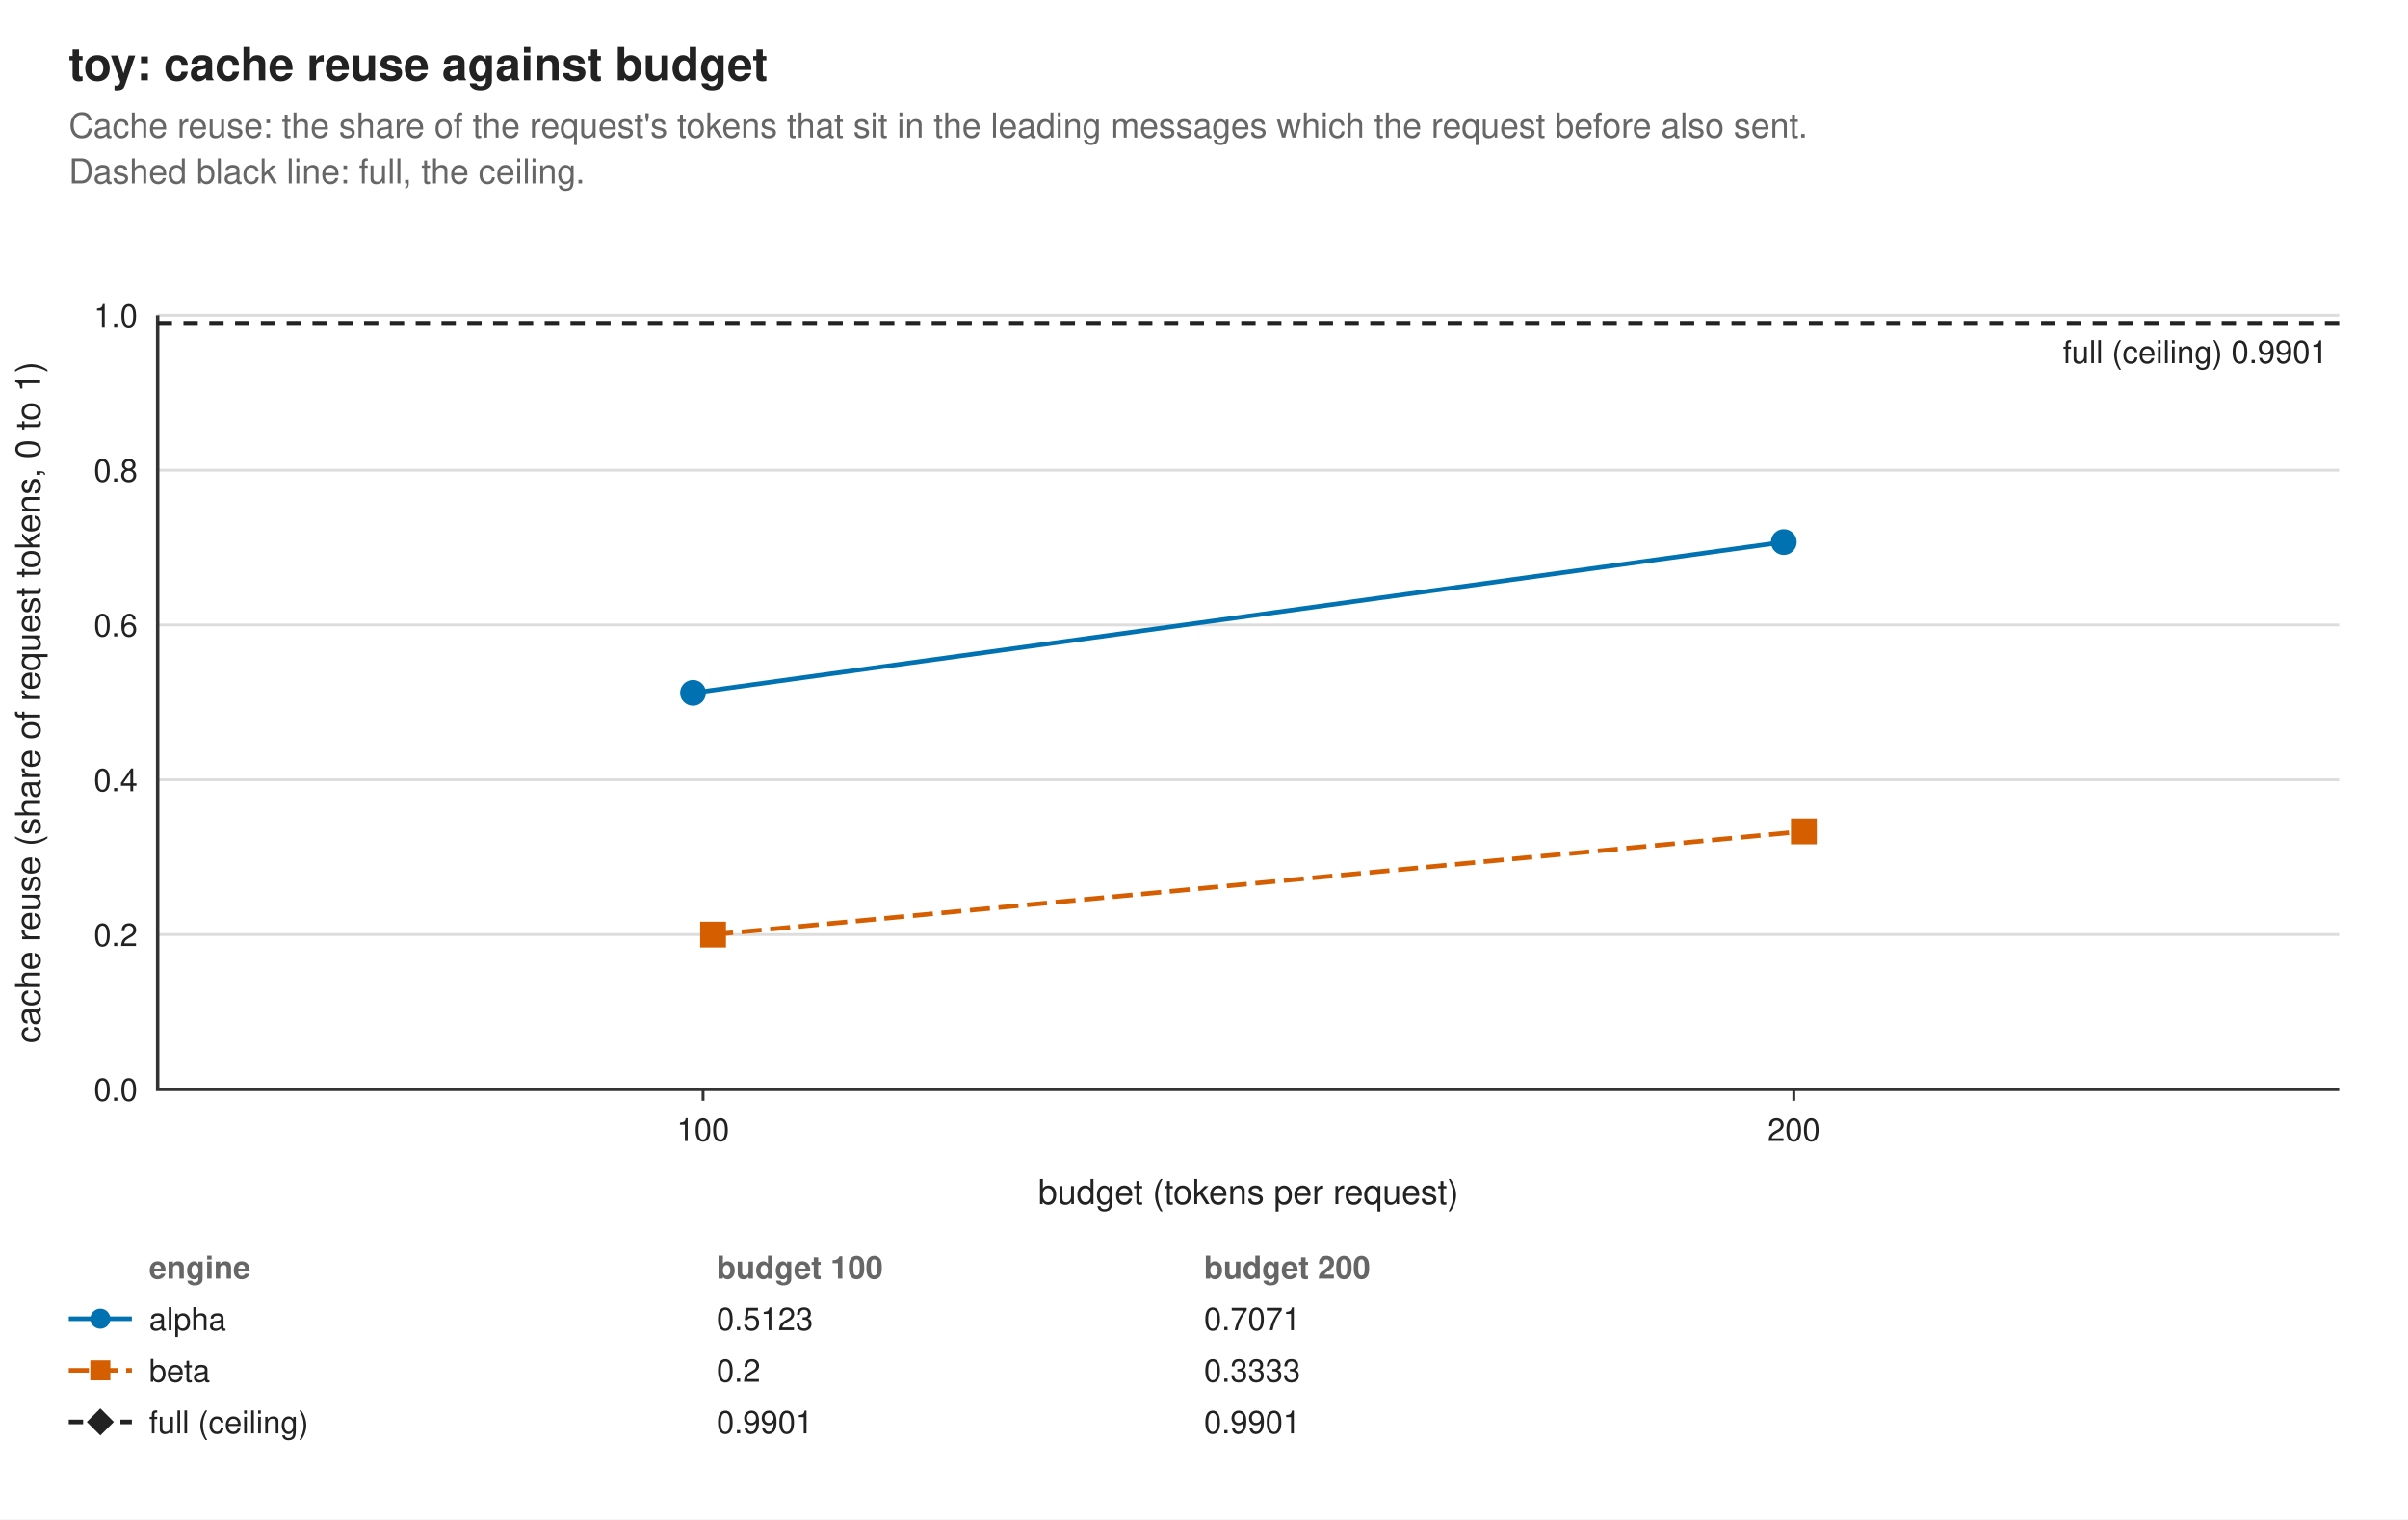
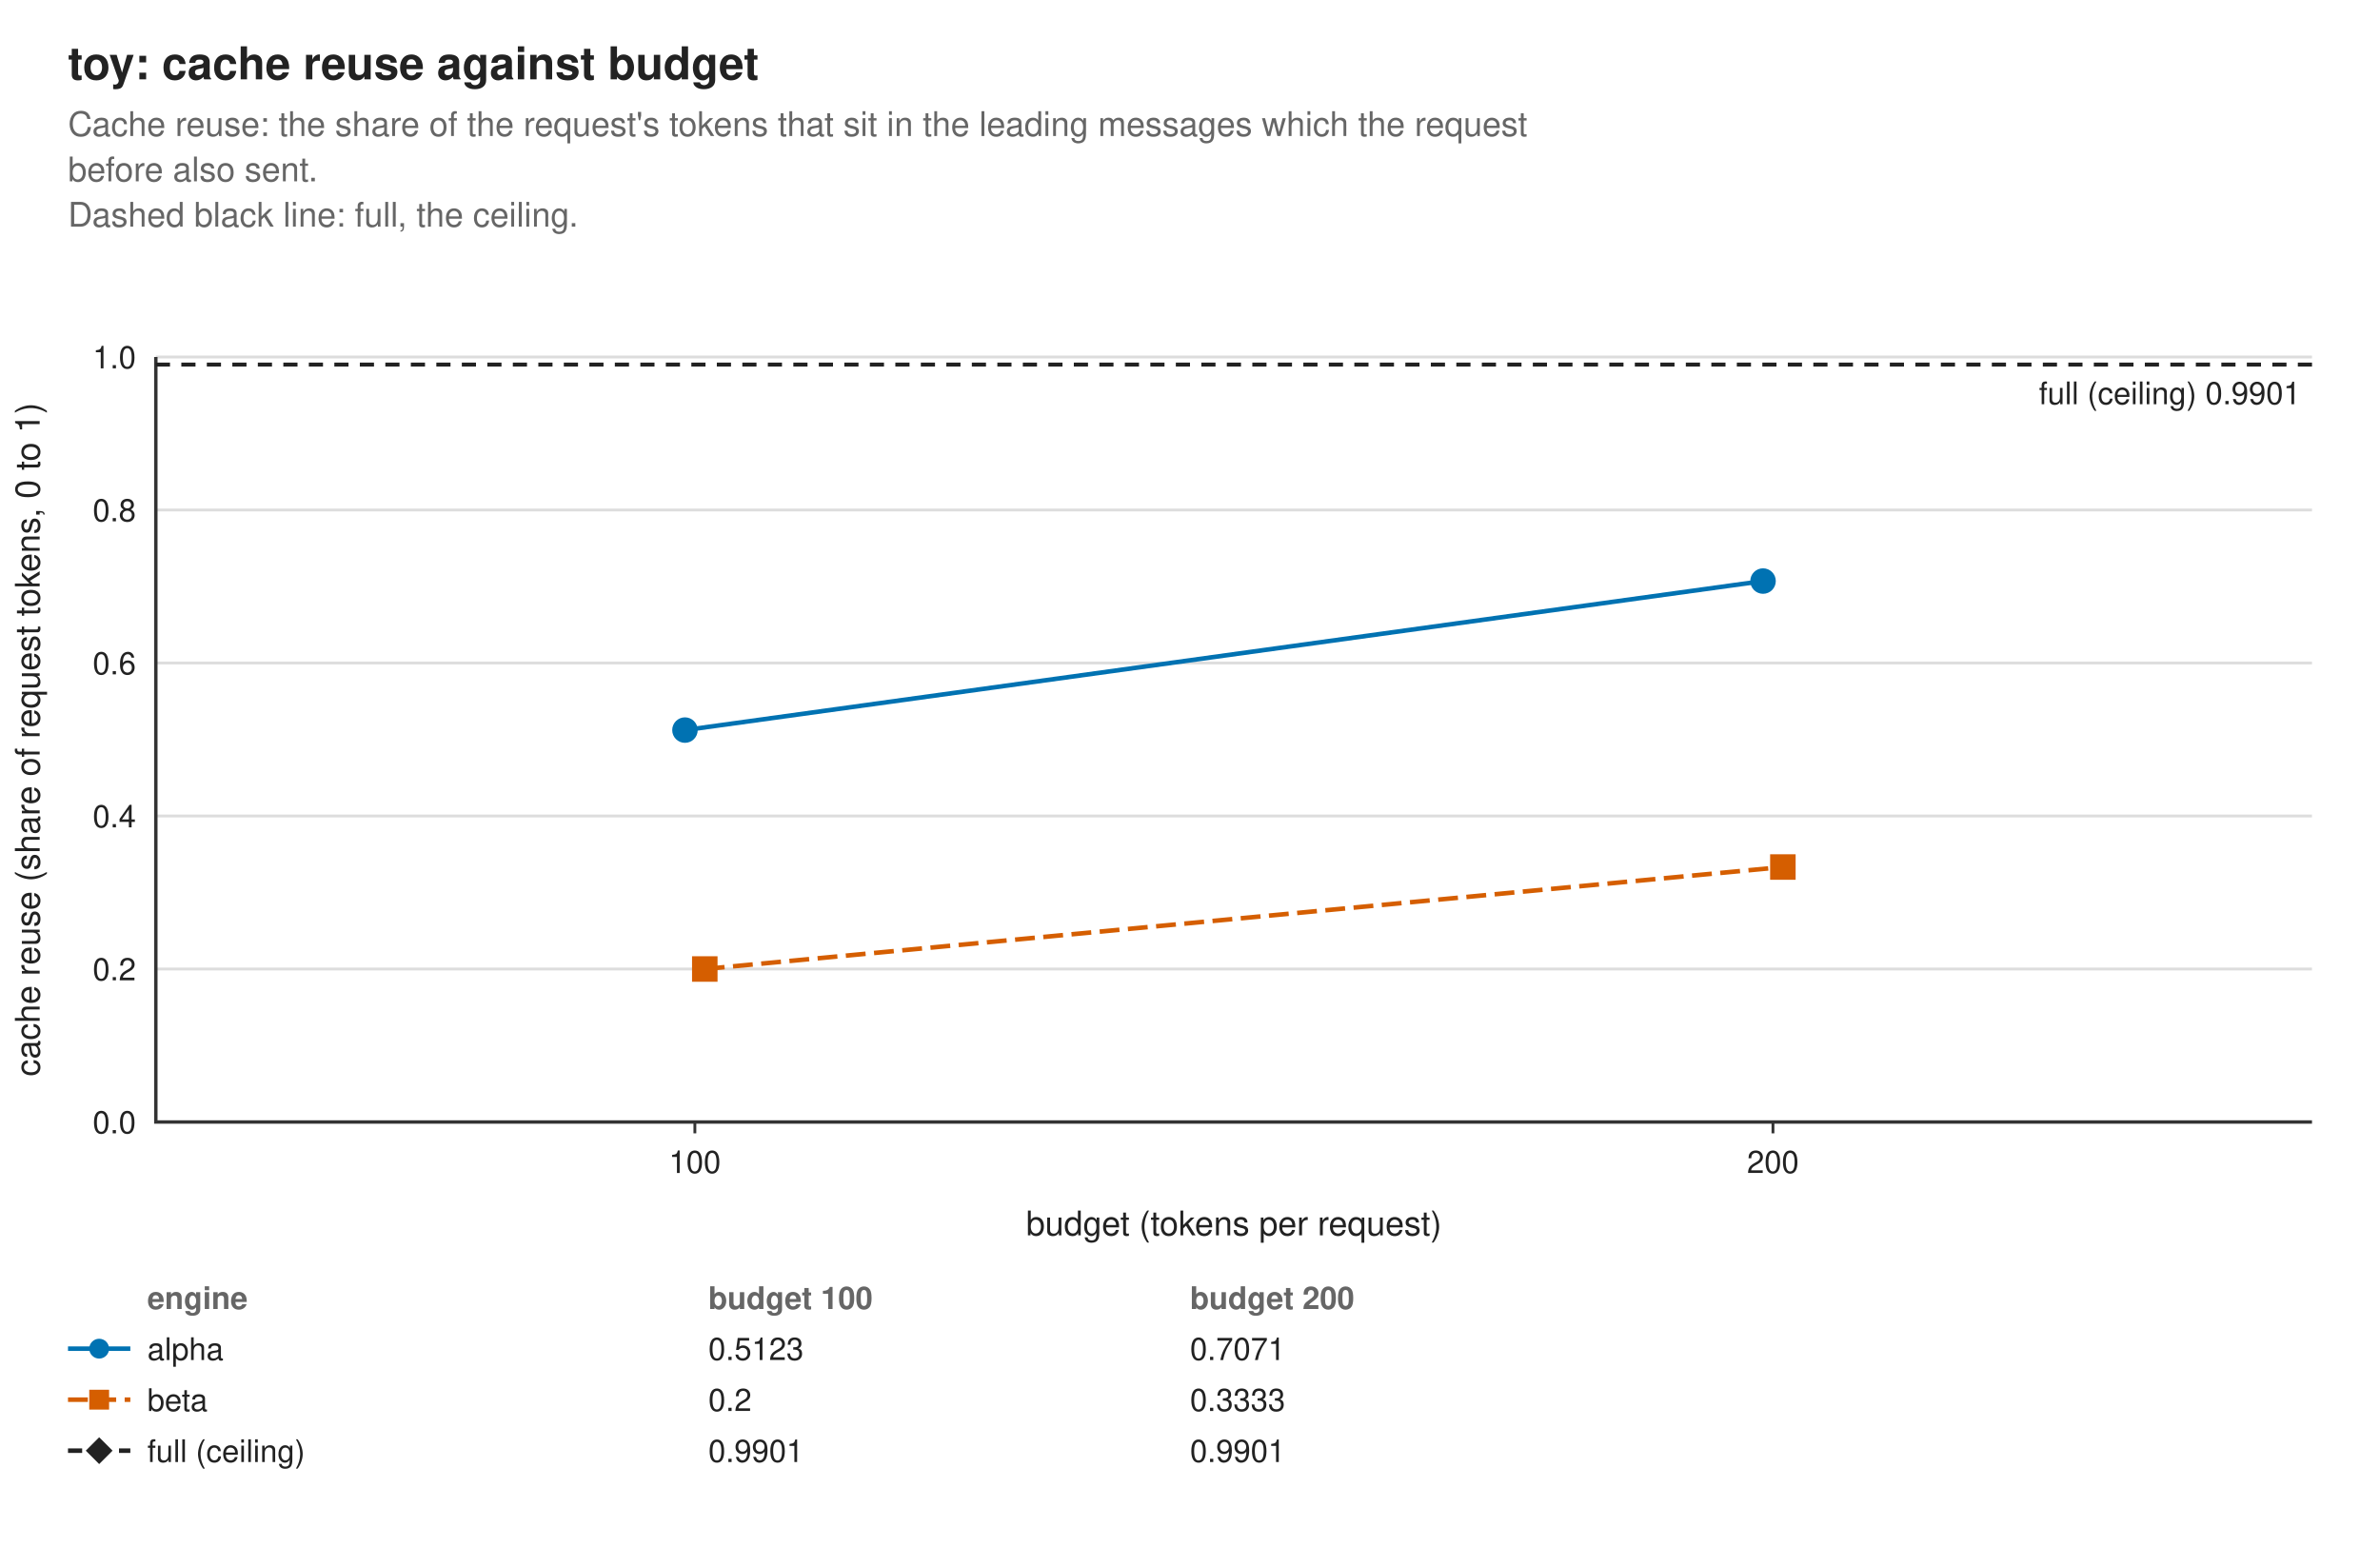
- <svg xmlns="http://www.w3.org/2000/svg" width="840" height="530" viewBox="0 0 840 530" font-family="Helvetica, Arial, sans-serif" font-size="11" fill="#222222">
-   <rect width="840" height="530" fill="#ffffff" />
+ <svg xmlns="http://www.w3.org/2000/svg" width="840" height="546" viewBox="0 0 840 546" font-family="Helvetica, Arial, sans-serif" font-size="11" fill="#222222">
+   <rect width="840" height="546" fill="#ffffff" />
  <text x="24" y="28" font-size="16" font-weight="bold">toy: cache reuse against budget</text>
-   <text x="24" y="48" font-size="12" fill="#666666">Cache reuse: the share of the request's tokens that sit in the leading messages which the request before also sent.</text>
-   <text x="24" y="64" font-size="12" fill="#666666">Dashed black line: full, the ceiling.</text>
-   <text class="tick" x="48" y="384" text-anchor="end" data-axis="y" data-v="0.0">0.0</text>
-   <line x1="55" y1="326" x2="816" y2="326" stroke="#dddddd" stroke-width="1" />
-   <text class="tick" x="48" y="330" text-anchor="end" data-axis="y" data-v="0.2">0.2</text>
-   <line x1="55" y1="272" x2="816" y2="272" stroke="#dddddd" stroke-width="1" />
-   <text class="tick" x="48" y="276" text-anchor="end" data-axis="y" data-v="0.4">0.4</text>
-   <line x1="55" y1="218" x2="816" y2="218" stroke="#dddddd" stroke-width="1" />
-   <text class="tick" x="48" y="222" text-anchor="end" data-axis="y" data-v="0.6">0.6</text>
-   <line x1="55" y1="164" x2="816" y2="164" stroke="#dddddd" stroke-width="1" />
-   <text class="tick" x="48" y="168" text-anchor="end" data-axis="y" data-v="0.8">0.8</text>
-   <line x1="55" y1="110" x2="816" y2="110" stroke="#dddddd" stroke-width="1" />
-   <text class="tick" x="48" y="114" text-anchor="end" data-axis="y" data-v="1.0">1.0</text>
-   <line x1="245.25" y1="380" x2="245.25" y2="384" stroke="#333333" stroke-width="1" />
-   <text class="tick" x="245.25" y="398" text-anchor="middle" data-axis="x" data-v="100">100</text>
-   <line x1="625.75" y1="380" x2="625.75" y2="384" stroke="#333333" stroke-width="1" />
-   <text class="tick" x="625.75" y="398" text-anchor="middle" data-axis="x" data-v="200">200</text>
-   <path class="axis" fill="none" stroke="#333333" stroke-width="1.2" d="M55 110L55 380L816 380" />
-   <text x="435.5" y="420" text-anchor="middle" font-size="12">budget (tokens per request)</text>
-   <text x="14" y="245" transform="rotate(-90 14 245)" text-anchor="middle" font-size="12">cache reuse (share of request tokens, 0 to 1)</text>
-   <line class="ceiling" x1="55" y1="112.67" x2="816" y2="112.67" stroke="#222222" stroke-width="1.4" stroke-dasharray="5 4" />
-   <text x="812" y="126.67" text-anchor="end" font-size="11">full (ceiling) 0.9901</text>
-   <polyline fill="none" stroke="#0072B2" stroke-width="1.6" points="241.75,241.68 622.25,189.08" />
-   <g class="pt" transform="translate(241.75 241.68)" data-series="alpha" data-v="0.5123">
+   <text x="24" y="48" font-size="12" fill="#666666">Cache reuse: the share of the request's tokens that sit in the leading messages which the request</text>
+   <text x="24" y="64" font-size="12" fill="#666666">before also sent.</text>
+   <text x="24" y="80" font-size="12" fill="#666666">Dashed black line: full, the ceiling.</text>
+   <text class="tick" x="48" y="400" text-anchor="end" data-axis="y" data-v="0.0">0.0</text>
+   <line x1="55" y1="342" x2="816" y2="342" stroke="#dddddd" stroke-width="1" />
+   <text class="tick" x="48" y="346" text-anchor="end" data-axis="y" data-v="0.2">0.2</text>
+   <line x1="55" y1="288" x2="816" y2="288" stroke="#dddddd" stroke-width="1" />
+   <text class="tick" x="48" y="292" text-anchor="end" data-axis="y" data-v="0.4">0.4</text>
+   <line x1="55" y1="234" x2="816" y2="234" stroke="#dddddd" stroke-width="1" />
+   <text class="tick" x="48" y="238" text-anchor="end" data-axis="y" data-v="0.6">0.6</text>
+   <line x1="55" y1="180" x2="816" y2="180" stroke="#dddddd" stroke-width="1" />
+   <text class="tick" x="48" y="184" text-anchor="end" data-axis="y" data-v="0.8">0.8</text>
+   <line x1="55" y1="126" x2="816" y2="126" stroke="#dddddd" stroke-width="1" />
+   <text class="tick" x="48" y="130" text-anchor="end" data-axis="y" data-v="1.0">1.0</text>
+   <line x1="245.25" y1="396" x2="245.25" y2="400" stroke="#333333" stroke-width="1" />
+   <text class="tick" x="245.25" y="414" text-anchor="middle" data-axis="x" data-v="100">100</text>
+   <line x1="625.75" y1="396" x2="625.75" y2="400" stroke="#333333" stroke-width="1" />
+   <text class="tick" x="625.75" y="414" text-anchor="middle" data-axis="x" data-v="200">200</text>
+   <path class="axis" fill="none" stroke="#333333" stroke-width="1.2" d="M55 126L55 396L816 396" />
+   <text x="435.5" y="436" text-anchor="middle" font-size="12">budget (tokens per request)</text>
+   <text x="14" y="261" transform="rotate(-90 14 261)" text-anchor="middle" font-size="12">cache reuse (share of request tokens, 0 to 1)</text>
+   <line class="ceiling" x1="55" y1="128.67" x2="816" y2="128.67" stroke="#222222" stroke-width="1.4" stroke-dasharray="5 4" />
+   <text x="812" y="142.67" text-anchor="end" font-size="11">full (ceiling) 0.9901</text>
+   <polyline fill="none" stroke="#0072B2" stroke-width="1.6" points="241.75,257.68 622.25,205.08" />
+   <g class="pt" transform="translate(241.75 257.68)" data-series="alpha" data-v="0.5123">
    <circle r="4.5" fill="#0072B2" />
  </g>
-   <g class="pt" transform="translate(622.25 189.08)" data-series="alpha" data-v="0.7071">
+   <g class="pt" transform="translate(622.25 205.08)" data-series="alpha" data-v="0.7071">
    <circle r="4.5" fill="#0072B2" />
  </g>
-   <polyline fill="none" stroke="#D55E00" stroke-width="1.6" stroke-dasharray="7 3" points="248.75,326 629.25,290.01" />
-   <g class="pt" transform="translate(248.75 326)" data-series="beta" data-v="0.2">
+   <polyline fill="none" stroke="#D55E00" stroke-width="1.6" stroke-dasharray="7 3" points="248.75,342 629.25,306.01" />
+   <g class="pt" transform="translate(248.75 342)" data-series="beta" data-v="0.2">
    <rect x="-4.5" y="-4.5" width="9" height="9" fill="#D55E00" />
  </g>
-   <g class="pt" transform="translate(629.25 290.01)" data-series="beta" data-v="0.3333">
+   <g class="pt" transform="translate(629.25 306.01)" data-series="beta" data-v="0.3333">
    <rect x="-4.5" y="-4.5" width="9" height="9" fill="#D55E00" />
  </g>
-   <text x="52" y="446" font-size="11" font-weight="bold" fill="#666666">engine</text>
-   <text x="250" y="446" font-size="11" font-weight="bold" fill="#666666">budget 100</text>
-   <text x="420" y="446" font-size="11" font-weight="bold" fill="#666666">budget 200</text>
-   <line x1="24" y1="460" x2="46" y2="460" stroke="#0072B2" stroke-width="1.6" />
-   <g transform="translate(35 460)">
+   <text x="52" y="462" font-size="11" font-weight="bold" fill="#666666">engine</text>
+   <text x="250" y="462" font-size="11" font-weight="bold" fill="#666666">budget 100</text>
+   <text x="420" y="462" font-size="11" font-weight="bold" fill="#666666">budget 200</text>
+   <line x1="24" y1="476" x2="46" y2="476" stroke="#0072B2" stroke-width="1.6" />
+   <g transform="translate(35 476)">
    <circle r="3.5" fill="#0072B2" />
  </g>
-   <text x="52" y="464">alpha</text>
-   <text x="250" y="464">0.5123</text>
-   <text x="420" y="464">0.7071</text>
-   <line x1="24" y1="478" x2="46" y2="478" stroke="#D55E00" stroke-width="1.6" stroke-dasharray="7 3" />
-   <g transform="translate(35 478)">
+   <text x="52" y="480">alpha</text>
+   <text x="250" y="480">0.5123</text>
+   <text x="420" y="480">0.7071</text>
+   <line x1="24" y1="494" x2="46" y2="494" stroke="#D55E00" stroke-width="1.6" stroke-dasharray="7 3" />
+   <g transform="translate(35 494)">
    <rect x="-3.5" y="-3.5" width="7" height="7" fill="#D55E00" />
  </g>
-   <text x="52" y="482">beta</text>
-   <text x="250" y="482">0.2</text>
-   <text x="420" y="482">0.3333</text>
-   <line x1="24" y1="496" x2="46" y2="496" stroke="#222222" stroke-width="1.6" stroke-dasharray="5 4" />
-   <g transform="translate(35 496)">
+   <text x="52" y="498">beta</text>
+   <text x="250" y="498">0.2</text>
+   <text x="420" y="498">0.3333</text>
+   <line x1="24" y1="512" x2="46" y2="512" stroke="#222222" stroke-width="1.6" stroke-dasharray="5 4" />
+   <g transform="translate(35 512)">
    <polygon points="0,-4.73 4.73,0 0,4.73 -4.73,0" fill="#222222" />
  </g>
-   <text x="52" y="500">full (ceiling)</text>
-   <text x="250" y="500">0.9901</text>
-   <text x="420" y="500">0.9901</text>
+   <text x="52" y="516">full (ceiling)</text>
+   <text x="250" y="516">0.9901</text>
+   <text x="420" y="516">0.9901</text>
</svg>
